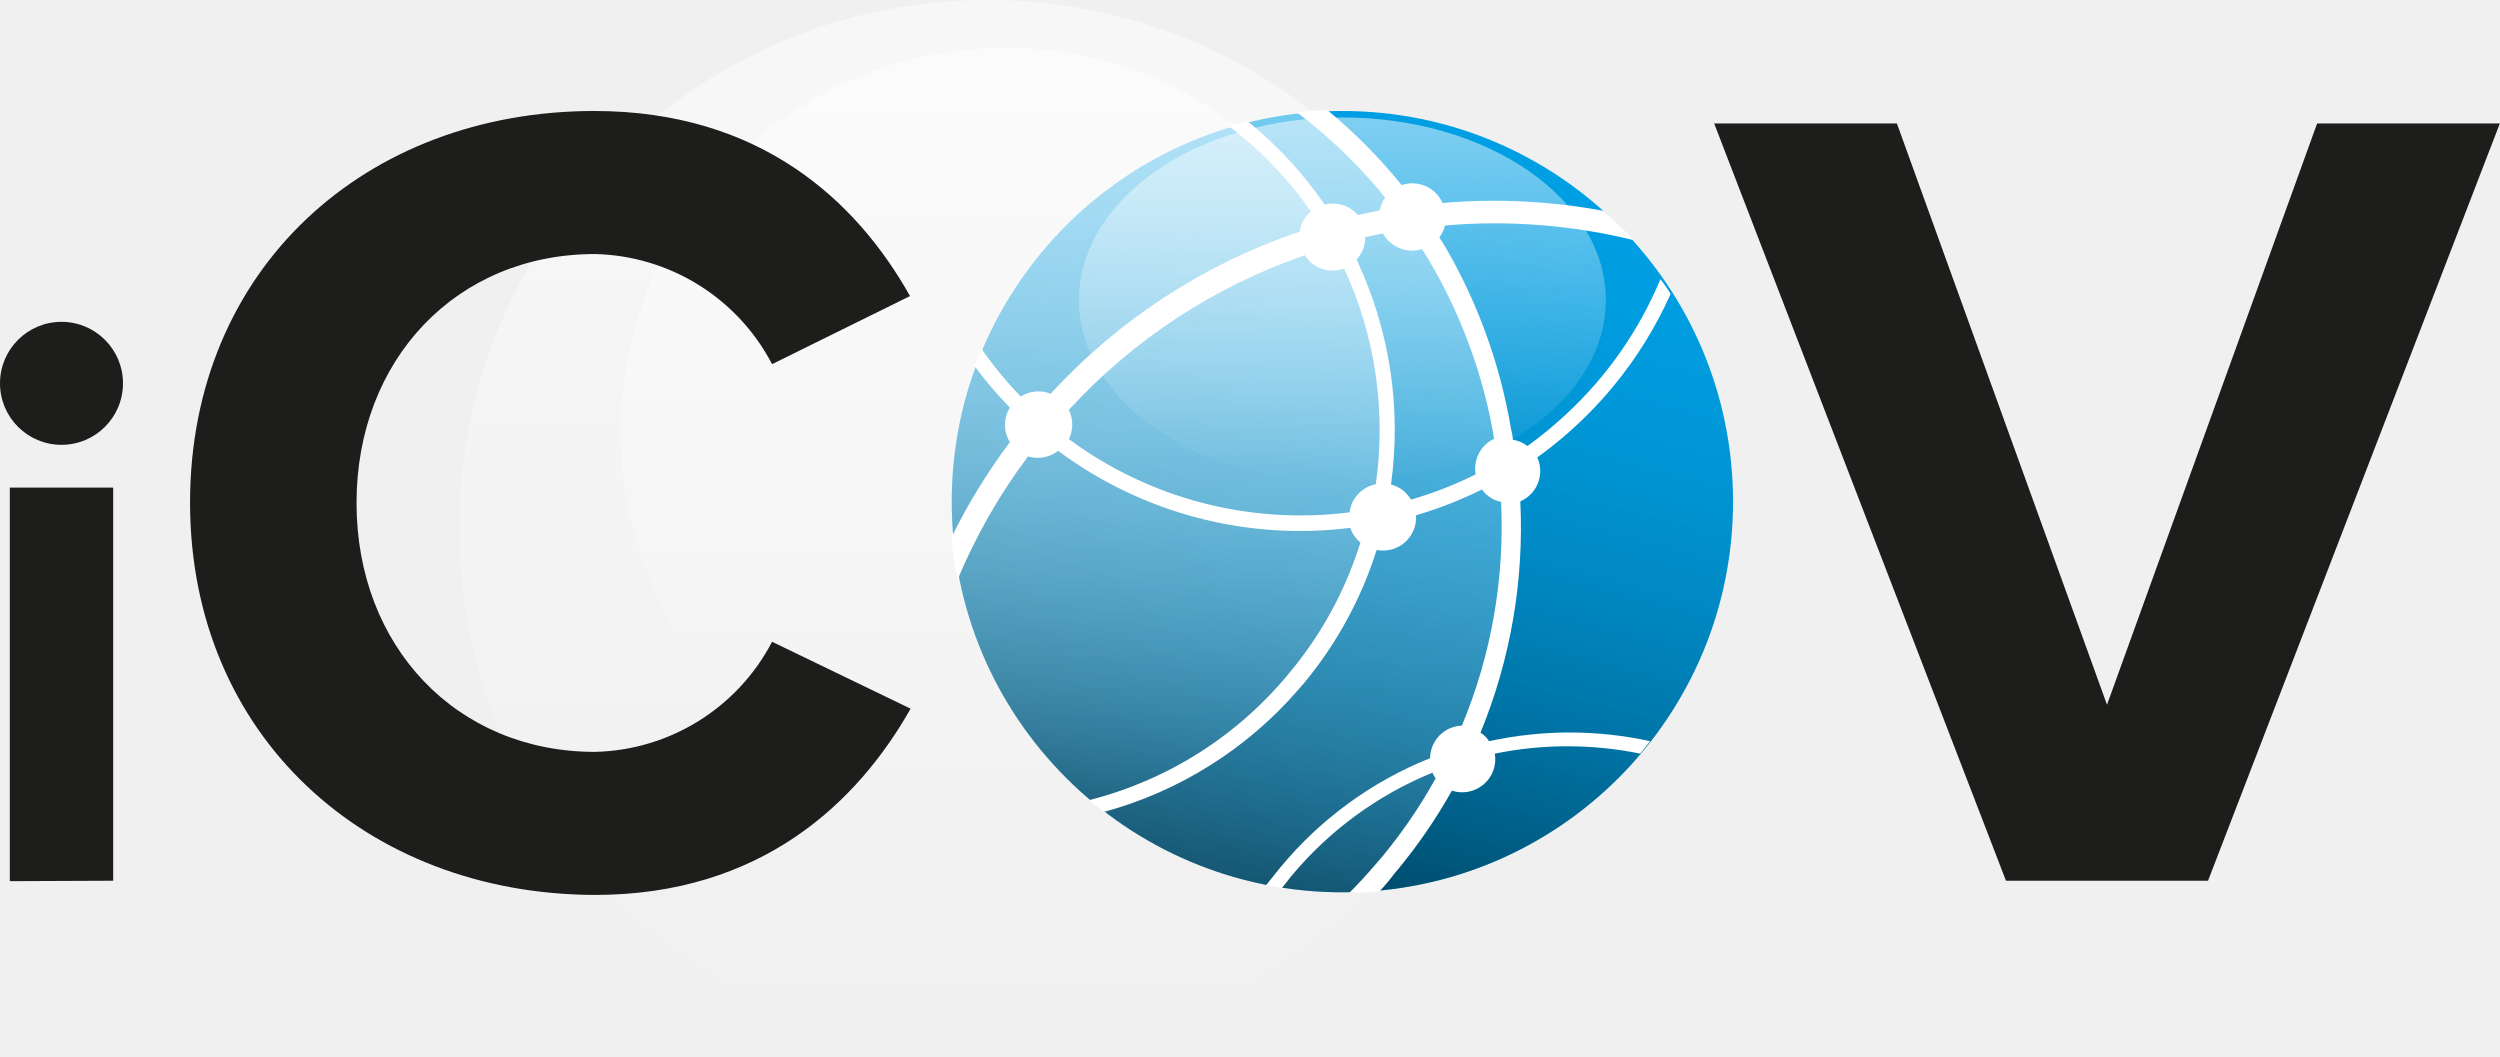
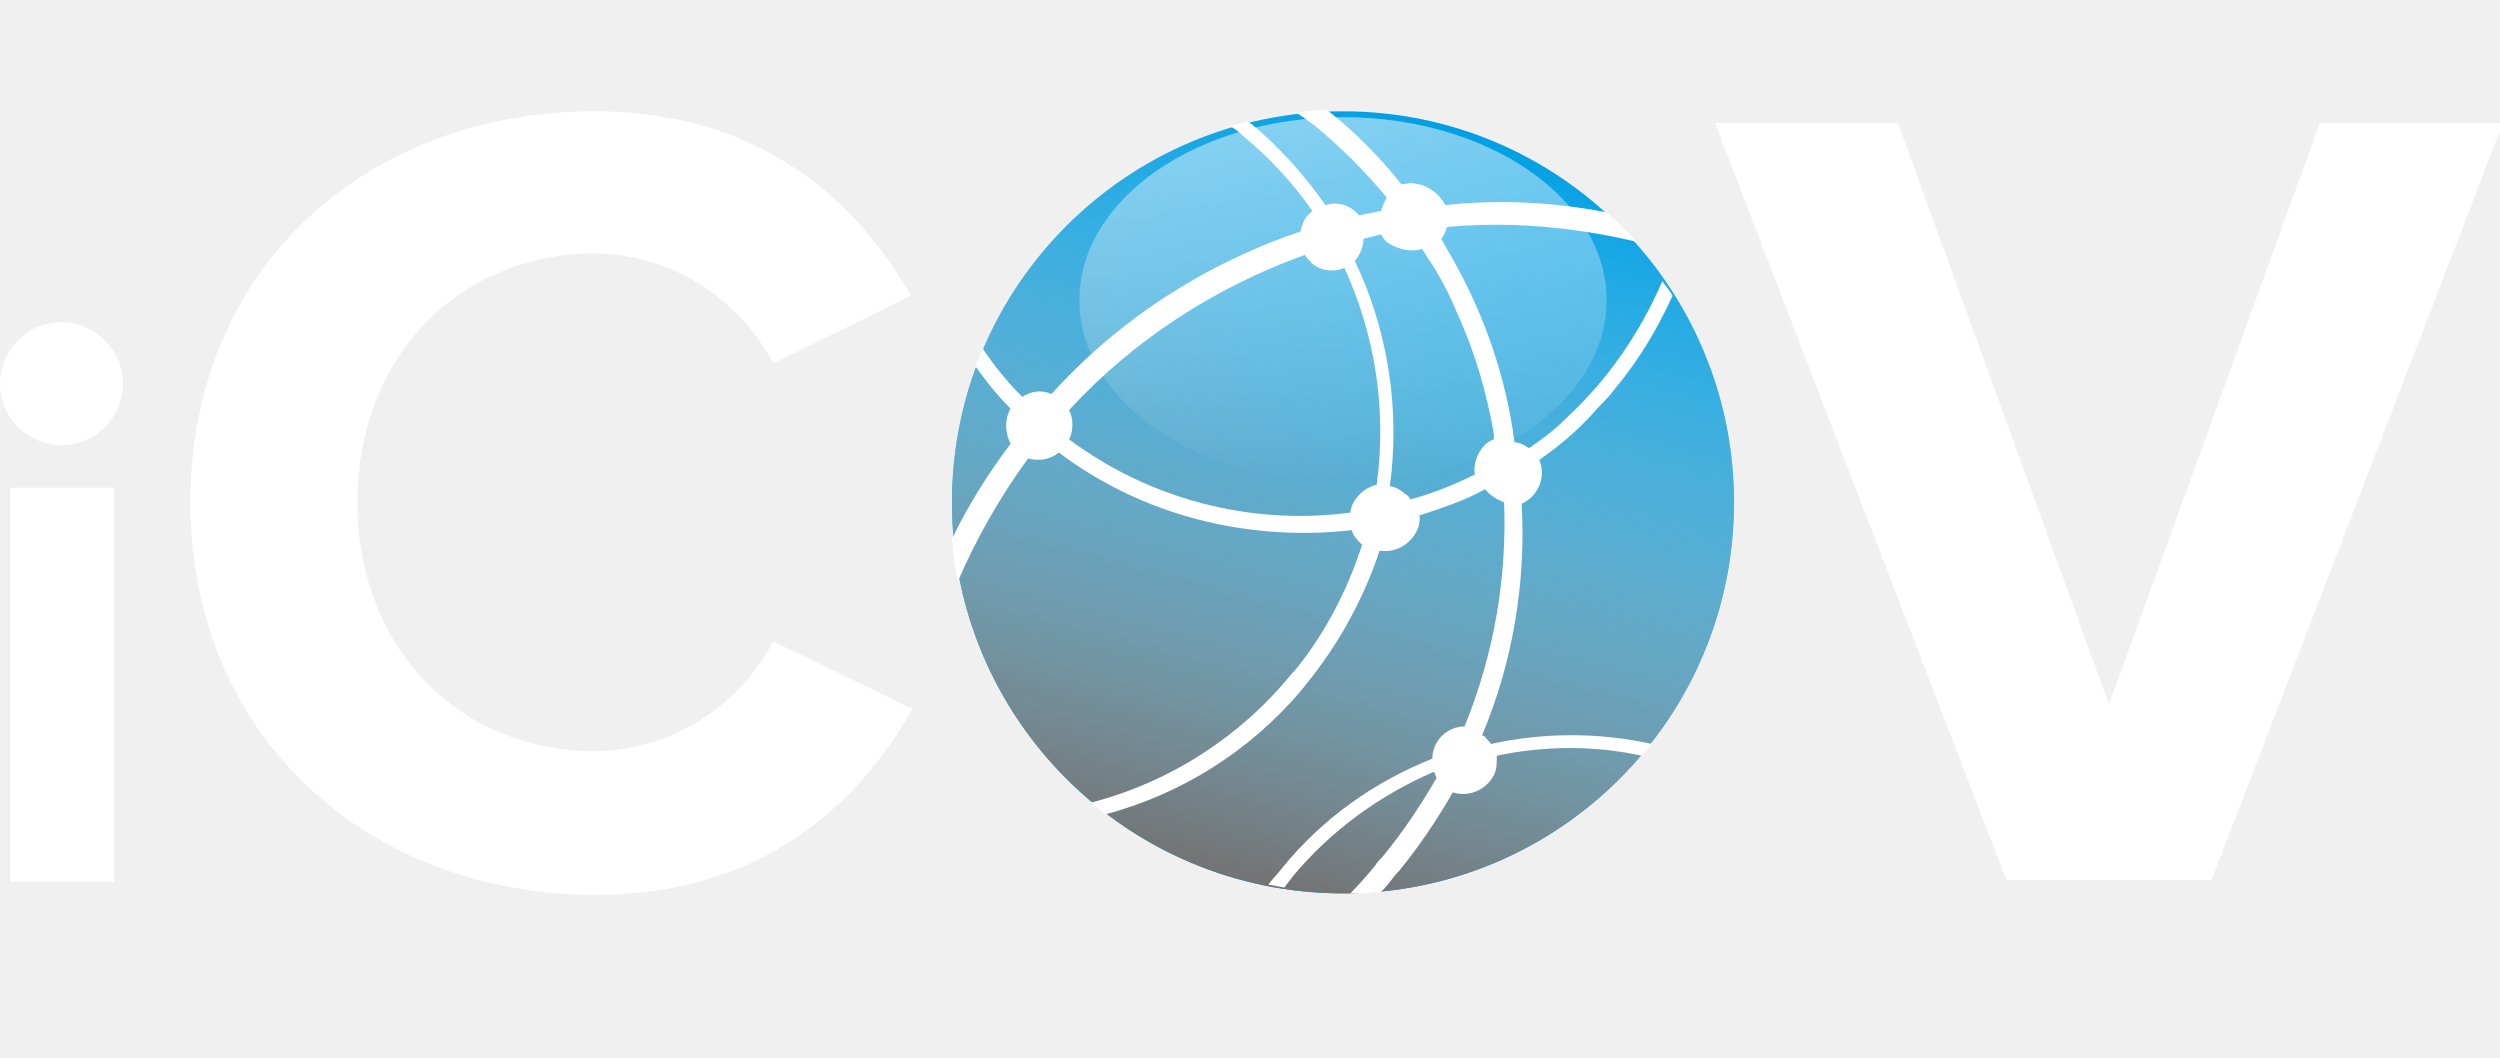
- <svg xmlns="http://www.w3.org/2000/svg" xmlns:xlink="http://www.w3.org/1999/xlink" viewBox="0 0 170.74 72.16">
-   <defs>
-     <style>.cls-1{isolation:isolate}.cls-2{fill:#009fe3}.cls-3{mix-blend-mode:multiply;fill:url(#linear-gradient)}.cls-4{fill:url(#linear-gradient-2)}.cls-5{fill:url(#linear-gradient-3)}.cls-6{fill:url(#linear-gradient-4)}.cls-7{fill:#fff}.cls-8{fill:#1d1d1b}</style>
-     <linearGradient id="linear-gradient" x1="84.77" y1="60.03" x2="98.59" y2="8.48" gradientUnits="userSpaceOnUse">
-       <stop offset="0" stop-color="#737373" />
-       <stop offset="1" stop-color="#fff" stop-opacity="0" />
-     </linearGradient>
-     <linearGradient id="linear-gradient-2" x1="67.45" x2="67.45" y2="72.16" gradientUnits="userSpaceOnUse">
-       <stop offset="0" stop-color="#fff" stop-opacity=".5" />
-       <stop offset="1" stop-color="#fff" stop-opacity="0" />
-     </linearGradient>
-     <linearGradient id="linear-gradient-3" x1="68.63" y1="3.27" x2="68.63" y2="55.75" xlink:href="#linear-gradient-2" />
-     <linearGradient id="linear-gradient-4" x1="91.68" y1="8.02" x2="91.68" y2="32.96" xlink:href="#linear-gradient-2" />
-   </defs>
-   <g class="cls-1">
-     <g id="Laag_1" data-name="Laag 1">
-       <circle class="cls-2" cx="91.68" cy="34.26" r="26.68" />
-       <circle class="cls-3" cx="91.68" cy="34.26" r="26.68" />
-       <circle class="cls-4" cx="67.45" cy="36.08" r="36.08" />
-       <circle class="cls-5" cx="68.63" cy="29.51" r="26.24" />
-       <ellipse class="cls-6" cx="91.68" cy="20.49" rx="17.99" ry="12.47" />
-       <path class="cls-7" d="M285 142a36.89 36.89 0 0 0-5.07-5.12c-.69 0-1.39.08-2.08.16.39.3.79.6 1.17.92a35.57 35.57 0 0 1 4.85 4.89 2.25 2.25 0 0 0-.37.88c-.5.1-1 .21-1.49.32a2 2 0 0 0-.27-.27 2.27 2.27 0 0 0-2-.45 26.94 26.94 0 0 0-5-5.47l-.27-.21-1.25.34c.29.22.57.44.85.67a26 26 0 0 1 4.73 5.14 2.36 2.36 0 0 0-.29.29 2.24 2.24 0 0 0-.48 1.09 40.77 40.77 0 0 0-17 11.07 2.26 2.26 0 0 0-2.05.19 26.86 26.86 0 0 1-2.69-3.27c-.17.39-.32.79-.47 1.18a27.37 27.37 0 0 0 2.42 2.85 2.26 2.26 0 0 0 0 2.36 40.92 40.92 0 0 0-4 6.52 26.62 26.62 0 0 0 .43 2.86 39.33 39.33 0 0 1 4.81-8.41 2.28 2.28 0 0 0 2.06-.38 27.66 27.66 0 0 0 19.95 5.26 2.22 2.22 0 0 0 .69 1 25.85 25.85 0 0 1-3.91 7.71c-.28.38-.57.75-.88 1.12a25.89 25.89 0 0 1-13.72 8.76l.21.19c.26.21.52.42.79.62a26.88 26.88 0 0 0 13.27-8.35l.4-.46a26.93 26.93 0 0 0 4.95-9.08 2.26 2.26 0 0 0 2.69-2.37 27.58 27.58 0 0 0 4.5-1.76 2.15 2.15 0 0 0 1.31.85 35.4 35.4 0 0 1-2.68 15.28 2.24 2.24 0 0 0-2.17 2.22 25.63 25.63 0 0 0-10.21 7.44c-.34.41-.66.83-1 1.25l1.08.19c.21-.27.42-.54.64-.81a24.66 24.66 0 0 1 9.65-7.08 2.25 2.25 0 0 0 .22.39 35.33 35.33 0 0 1-3.66 5.36c-.17.21-.35.4-.52.6-.55.64-1.12 1.26-1.71 1.85.69 0 1.39 0 2.08-.12.36-.39.7-.79 1-1.2l.2-.23a37.07 37.07 0 0 0 3.72-5.42 2.26 2.26 0 0 0 2.93-2.53 24.8 24.8 0 0 1 9.93 0l.11-.13c.2-.24.38-.48.57-.72a25.78 25.78 0 0 0-11 0 2.23 2.23 0 0 0-.41-.46l-.18-.12a36.84 36.84 0 0 0 2.72-15.8 2.25 2.25 0 0 0 1.16-3 27.81 27.81 0 0 0 3.57-3.06c.55-.56 1.09-1.15 1.6-1.77a27.62 27.62 0 0 0 3.94-6.34c-.22-.35-.46-.7-.7-1a26.41 26.41 0 0 1-6.48 9.26 27.06 27.06 0 0 1-2.6 2.13 2.23 2.23 0 0 0-1-.43c0-.26-.08-.52-.13-.78a36.9 36.9 0 0 0-4.46-12.35l-.43-.69a2.29 2.29 0 0 0 .39-.81 39.63 39.63 0 0 1 12.88 1 26.41 26.41 0 0 0-2.05-2 41.25 41.25 0 0 0-11-.54A2.26 2.26 0 0 0 285 142zm-3.95 5.66a26.18 26.18 0 0 1 2.18 14.77 2.24 2.24 0 0 0-1.79 1.92 26.6 26.6 0 0 1-19.17-5 2.27 2.27 0 0 0 0-2 39.17 39.17 0 0 1 16.12-10.56 2.29 2.29 0 0 0 .48.56 2.26 2.26 0 0 0 2.19.35zm5.32-1.32q.45.71.86 1.43.83 1.47 1.51 3a35.54 35.54 0 0 1 2.51 8.17l.06.39a2.2 2.2 0 0 0-.78.6 2.26 2.26 0 0 0-.48 1.83 26.48 26.48 0 0 1-4.41 1.72 2.29 2.29 0 0 0-.35-.44s-.09-.1-.15-.15a2.24 2.24 0 0 0-.87-.44 27.23 27.23 0 0 0-2.35-15.36l.08-.09a2.25 2.25 0 0 0 .51-1.44c.4-.09.8-.18 1.2-.26a2.31 2.31 0 0 0 .52.63 2.28 2.28 0 0 0 2.15.45z" transform="translate(-189.27 -129.36)" />
-       <path class="cls-8" d="M189.27 155.54a4.2 4.2 0 0 1 8.4 0 4.2 4.2 0 1 1-8.4 0zm.67 34v-26.88H197v26.85zm12.31-25.85c0-16 12-26.75 27.61-26.75 11.32 0 17.91 6.13 21.56 12.64l-9.42 4.65a14 14 0 0 0-12.1-7.52c-9.46 0-16.28 7.21-16.28 17s6.82 17 16.28 17a14 14 0 0 0 12.1-7.52l9.46 4.57c-3.64 6.44-10.24 12.72-21.56 12.72-15.63-.04-27.65-10.89-27.65-26.79zm124.02 25.82l-19.93-51.72h12.48l14.35 39.7 14.35-39.7H360l-19.93 51.72z" transform="translate(-189.27 -129.36)" />
+ <svg xmlns="http://www.w3.org/2000/svg" version="1.1" id="Laag_1" x="0px" y="0px" viewBox="0 0 170.7 72.2" style="enable-background:new 0 0 170.7 72.2;" xml:space="preserve">
+   <style type="text/css">
+ 	.st0{fill:#009FE3;}
+ 	.st1{fill:url(#SVGID_1_);}
+ 	.st2{fill:url(#SVGID_2_);}
+ 	.st3{fill:#FFFFFF;}
+ </style>
+   <g>
+     <g>
+       <circle class="st0" cx="91.7" cy="34.3" r="26.7" />
+       <linearGradient id="SVGID_1_" gradientUnits="userSpaceOnUse" x1="84.77" y1="13.239" x2="98.59" y2="64.792" gradientTransform="matrix(1 0 0 -1 0 73.2756)">
+         <stop offset="0" style="stop-color:#737373" />
+         <stop offset="1" style="stop-color:#FFFFFF;stop-opacity:0" />
+       </linearGradient>
+       <circle class="st1" cx="91.7" cy="34.3" r="26.7" />
+       <linearGradient id="SVGID_2_" gradientUnits="userSpaceOnUse" x1="91.68" y1="65.256" x2="91.68" y2="40.316" gradientTransform="matrix(1 0 0 -1 0 73.2756)">
+         <stop offset="0" style="stop-color:#FFFFFF;stop-opacity:0.5" />
+         <stop offset="1" style="stop-color:#FFFFFF;stop-opacity:0" />
+       </linearGradient>
+       <ellipse class="st2" cx="91.7" cy="20.5" rx="18" ry="12.5" />
+       <path class="st3" d="M95.7,12.6c-1.5-1.9-3.2-3.6-5.1-5.1c-0.7,0-1.4,0.1-2.1,0.2C89,8,89.4,8.3,89.8,8.6c1.8,1.5,3.4,3.1,4.9,4.9    c-0.2,0.3-0.3,0.6-0.4,0.9c-0.5,0.1-1,0.2-1.5,0.3c-0.1-0.1-0.2-0.2-0.3-0.3c-0.6-0.5-1.3-0.6-2-0.4c-1.4-2-3.1-3.9-5-5.5    l-0.3-0.2L84,8.6c0.3,0.2,0.6,0.4,0.9,0.7c1.8,1.5,3.4,3.2,4.7,5.1c-0.1,0.1-0.2,0.2-0.3,0.3c-0.3,0.3-0.4,0.7-0.5,1.1    c-6.5,2.2-12.4,6-17,11.1c-0.7-0.3-1.4-0.2-2,0.2c-1-1-1.9-2.1-2.7-3.3c-0.2,0.4-0.3,0.8-0.5,1.2c0.7,1,1.5,2,2.4,2.9    c-0.4,0.7-0.4,1.6,0,2.4c-1.5,2-2.9,4.2-4,6.5c0.1,1,0.2,1.9,0.4,2.9c1.3-3,2.9-5.8,4.8-8.4c0.7,0.2,1.5,0.1,2.1-0.4    c5.7,4.3,12.9,6.1,20,5.3c0.1,0.4,0.4,0.7,0.7,1c-0.9,2.8-2.2,5.4-3.9,7.7c-0.3,0.4-0.6,0.8-0.9,1.1c-3.5,4.3-8.3,7.4-13.7,8.8    l0.2,0.2c0.3,0.2,0.5,0.4,0.8,0.6c5.2-1.4,9.8-4.3,13.3-8.4l0.4-0.5c2.2-2.7,3.9-5.8,5-9.1c1.2,0.2,2.4-0.6,2.7-1.8    c0-0.2,0.1-0.4,0-0.6c1.5-0.5,3.1-1,4.5-1.8c0.3,0.4,0.8,0.7,1.3,0.9c0.2,5.2-0.7,10.4-2.7,15.3c-1.2,0-2.2,1-2.2,2.2    c-4,1.6-7.5,4.1-10.2,7.4c-0.3,0.4-0.7,0.8-1,1.2l1.1,0.2c0.2-0.3,0.4-0.5,0.6-0.8c2.6-3.1,5.9-5.5,9.6-7.1    c0.1,0.1,0.1,0.3,0.2,0.4c-1.1,1.9-2.3,3.7-3.7,5.4c-0.2,0.2-0.4,0.4-0.5,0.6c-0.5,0.6-1.1,1.3-1.7,1.9c0.7,0,1.4,0,2.1-0.1    c0.4-0.4,0.7-0.8,1-1.2l0.2-0.2c1.4-1.7,2.6-3.5,3.7-5.4c1.2,0.4,2.5-0.3,2.9-1.4c0.1-0.3,0.1-0.7,0.1-1.1c3.3-0.7,6.7-0.7,9.9,0    l0.1-0.1c0.2-0.2,0.4-0.5,0.6-0.7c-3.6-0.8-7.4-0.8-11,0c-0.1-0.2-0.3-0.3-0.4-0.5l-0.2-0.1c2.1-5,3-10.4,2.7-15.8    c1.1-0.5,1.7-1.8,1.2-3c0,0,0,0,0,0c1.3-0.9,2.5-1.9,3.6-3.1c0.5-0.6,1.1-1.1,1.6-1.8c1.6-1.9,2.9-4.1,3.9-6.3    c-0.2-0.4-0.5-0.7-0.7-1c-1.5,3.5-3.7,6.7-6.5,9.3c-0.8,0.8-1.7,1.5-2.6,2.1c-0.3-0.2-0.6-0.4-1-0.4c0-0.3-0.1-0.5-0.1-0.8    c-0.7-4.4-2.2-8.5-4.5-12.4l-0.4-0.7c0.2-0.2,0.3-0.5,0.4-0.8c4.3-0.4,8.7,0,12.9,1c-0.6-0.7-1.3-1.4-2-2c-3.6-0.7-7.3-0.9-11-0.5    C98,12.8,96.8,12.3,95.7,12.6z M91.8,18.3c2.1,4.6,2.9,9.7,2.2,14.8c-0.9,0.2-1.7,1-1.8,1.9c-6.8,0.9-13.7-0.9-19.2-5    c0.3-0.6,0.3-1.4,0-2c4.4-4.8,10-8.4,16.1-10.6c0.1,0.2,0.3,0.4,0.5,0.6C90.2,18.5,91,18.6,91.8,18.3L91.8,18.3z M97.1,17    c0.3,0.5,0.6,0.9,0.9,1.4c0.6,1,1.1,2,1.5,3c1.2,2.6,2,5.4,2.5,8.2L102,30c-0.3,0.1-0.6,0.3-0.8,0.6c-0.4,0.5-0.6,1.2-0.5,1.8    c-1.4,0.7-2.9,1.3-4.4,1.7c-0.1-0.2-0.2-0.3-0.4-0.4c0,0-0.1-0.1-0.1-0.1c-0.3-0.2-0.6-0.4-0.9-0.4c0.7-5.2-0.1-10.6-2.4-15.4    l0.1-0.1c0.3-0.4,0.5-0.9,0.5-1.4c0.4-0.1,0.8-0.2,1.2-0.3c0.1,0.2,0.3,0.5,0.5,0.6C95.6,17.1,96.4,17.2,97.1,17L97.1,17z" />
+       <path class="st3" d="M0,26.2C0,23.9,1.9,22,4.2,22c2.3,0,4.2,1.9,4.2,4.2c0,2.3-1.9,4.2-4.2,4.2S0,28.5,0,26.2    C0,26.2,0,26.2,0,26.2z M0.7,60.2V33.3h7.1v26.9L0.7,60.2z M13,34.3c0-16,12-26.7,27.6-26.7c11.3,0,17.9,6.1,21.6,12.6l-9.4,4.6    c-2.4-4.5-7-7.4-12.1-7.5c-9.5,0-16.3,7.2-16.3,17s6.8,17,16.3,17c5.1-0.1,9.7-3,12.1-7.5l9.5,4.6c-3.6,6.4-10.2,12.7-21.6,12.7    C25,61.1,13,50.2,13,34.3L13,34.3z M137,60.1L117.1,8.4h12.5l14.4,39.7l14.4-39.7h12.5l-19.9,51.7H137z" />
    </g>
  </g>
</svg>
